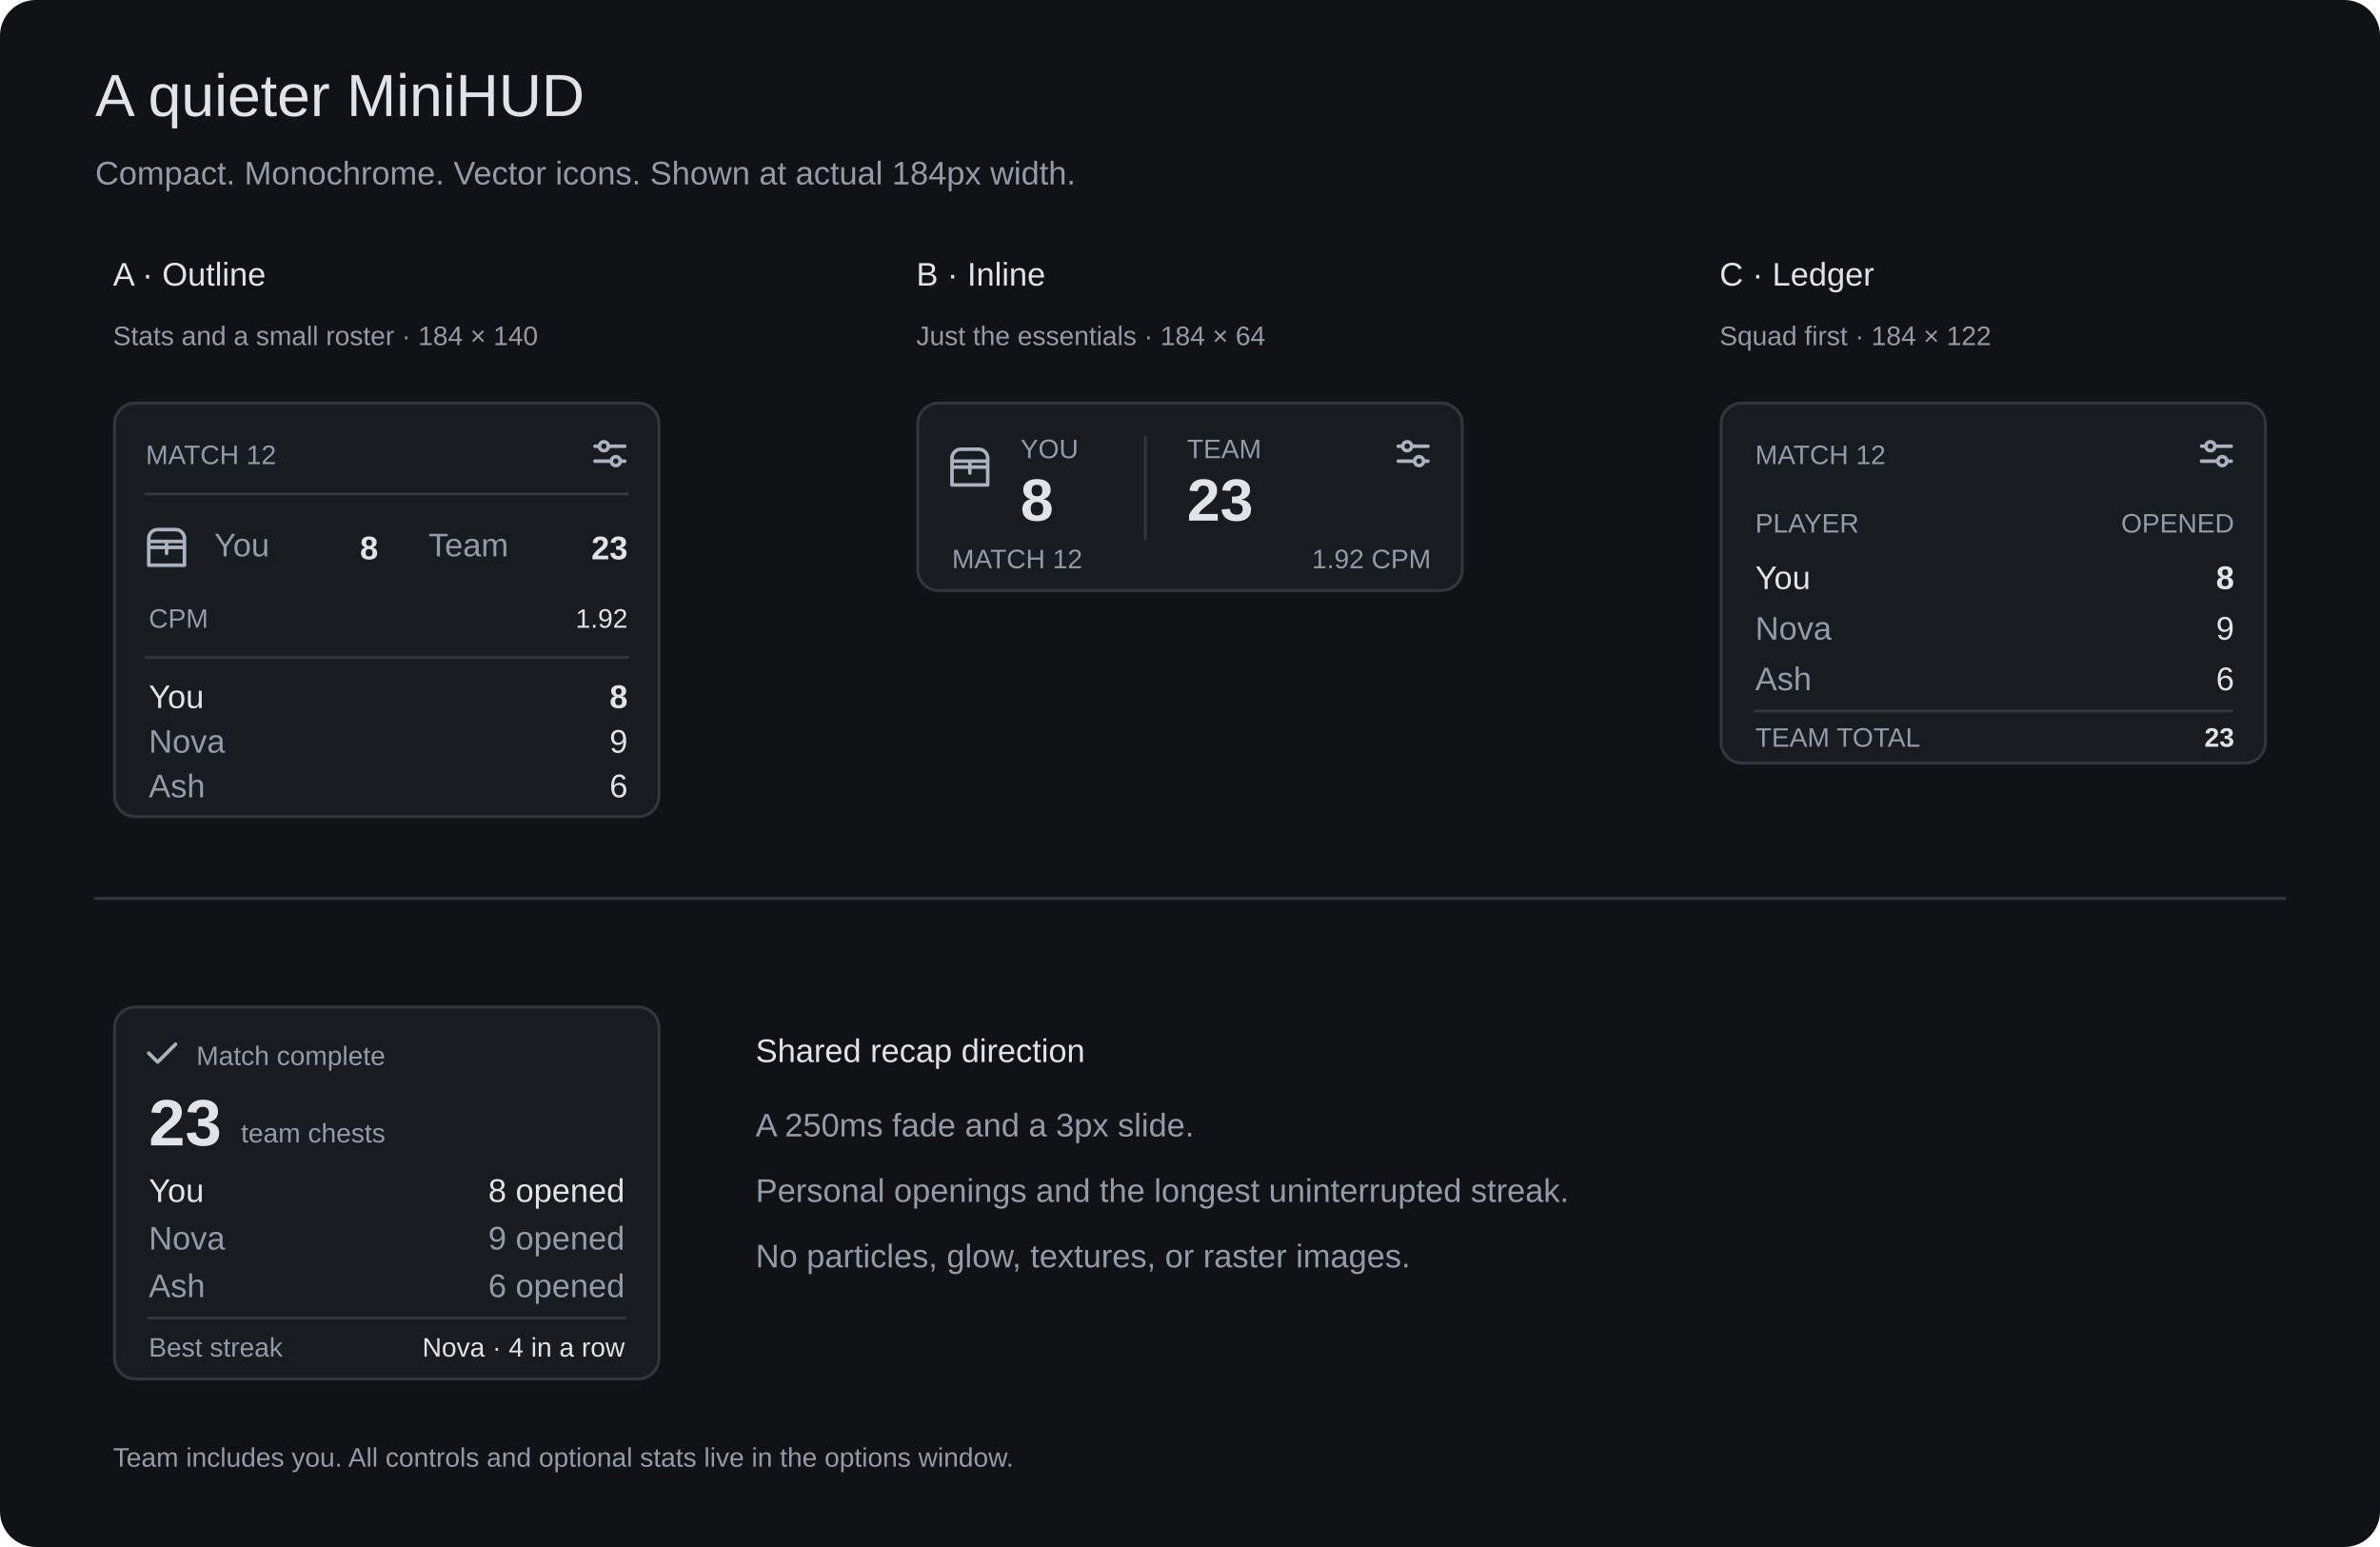
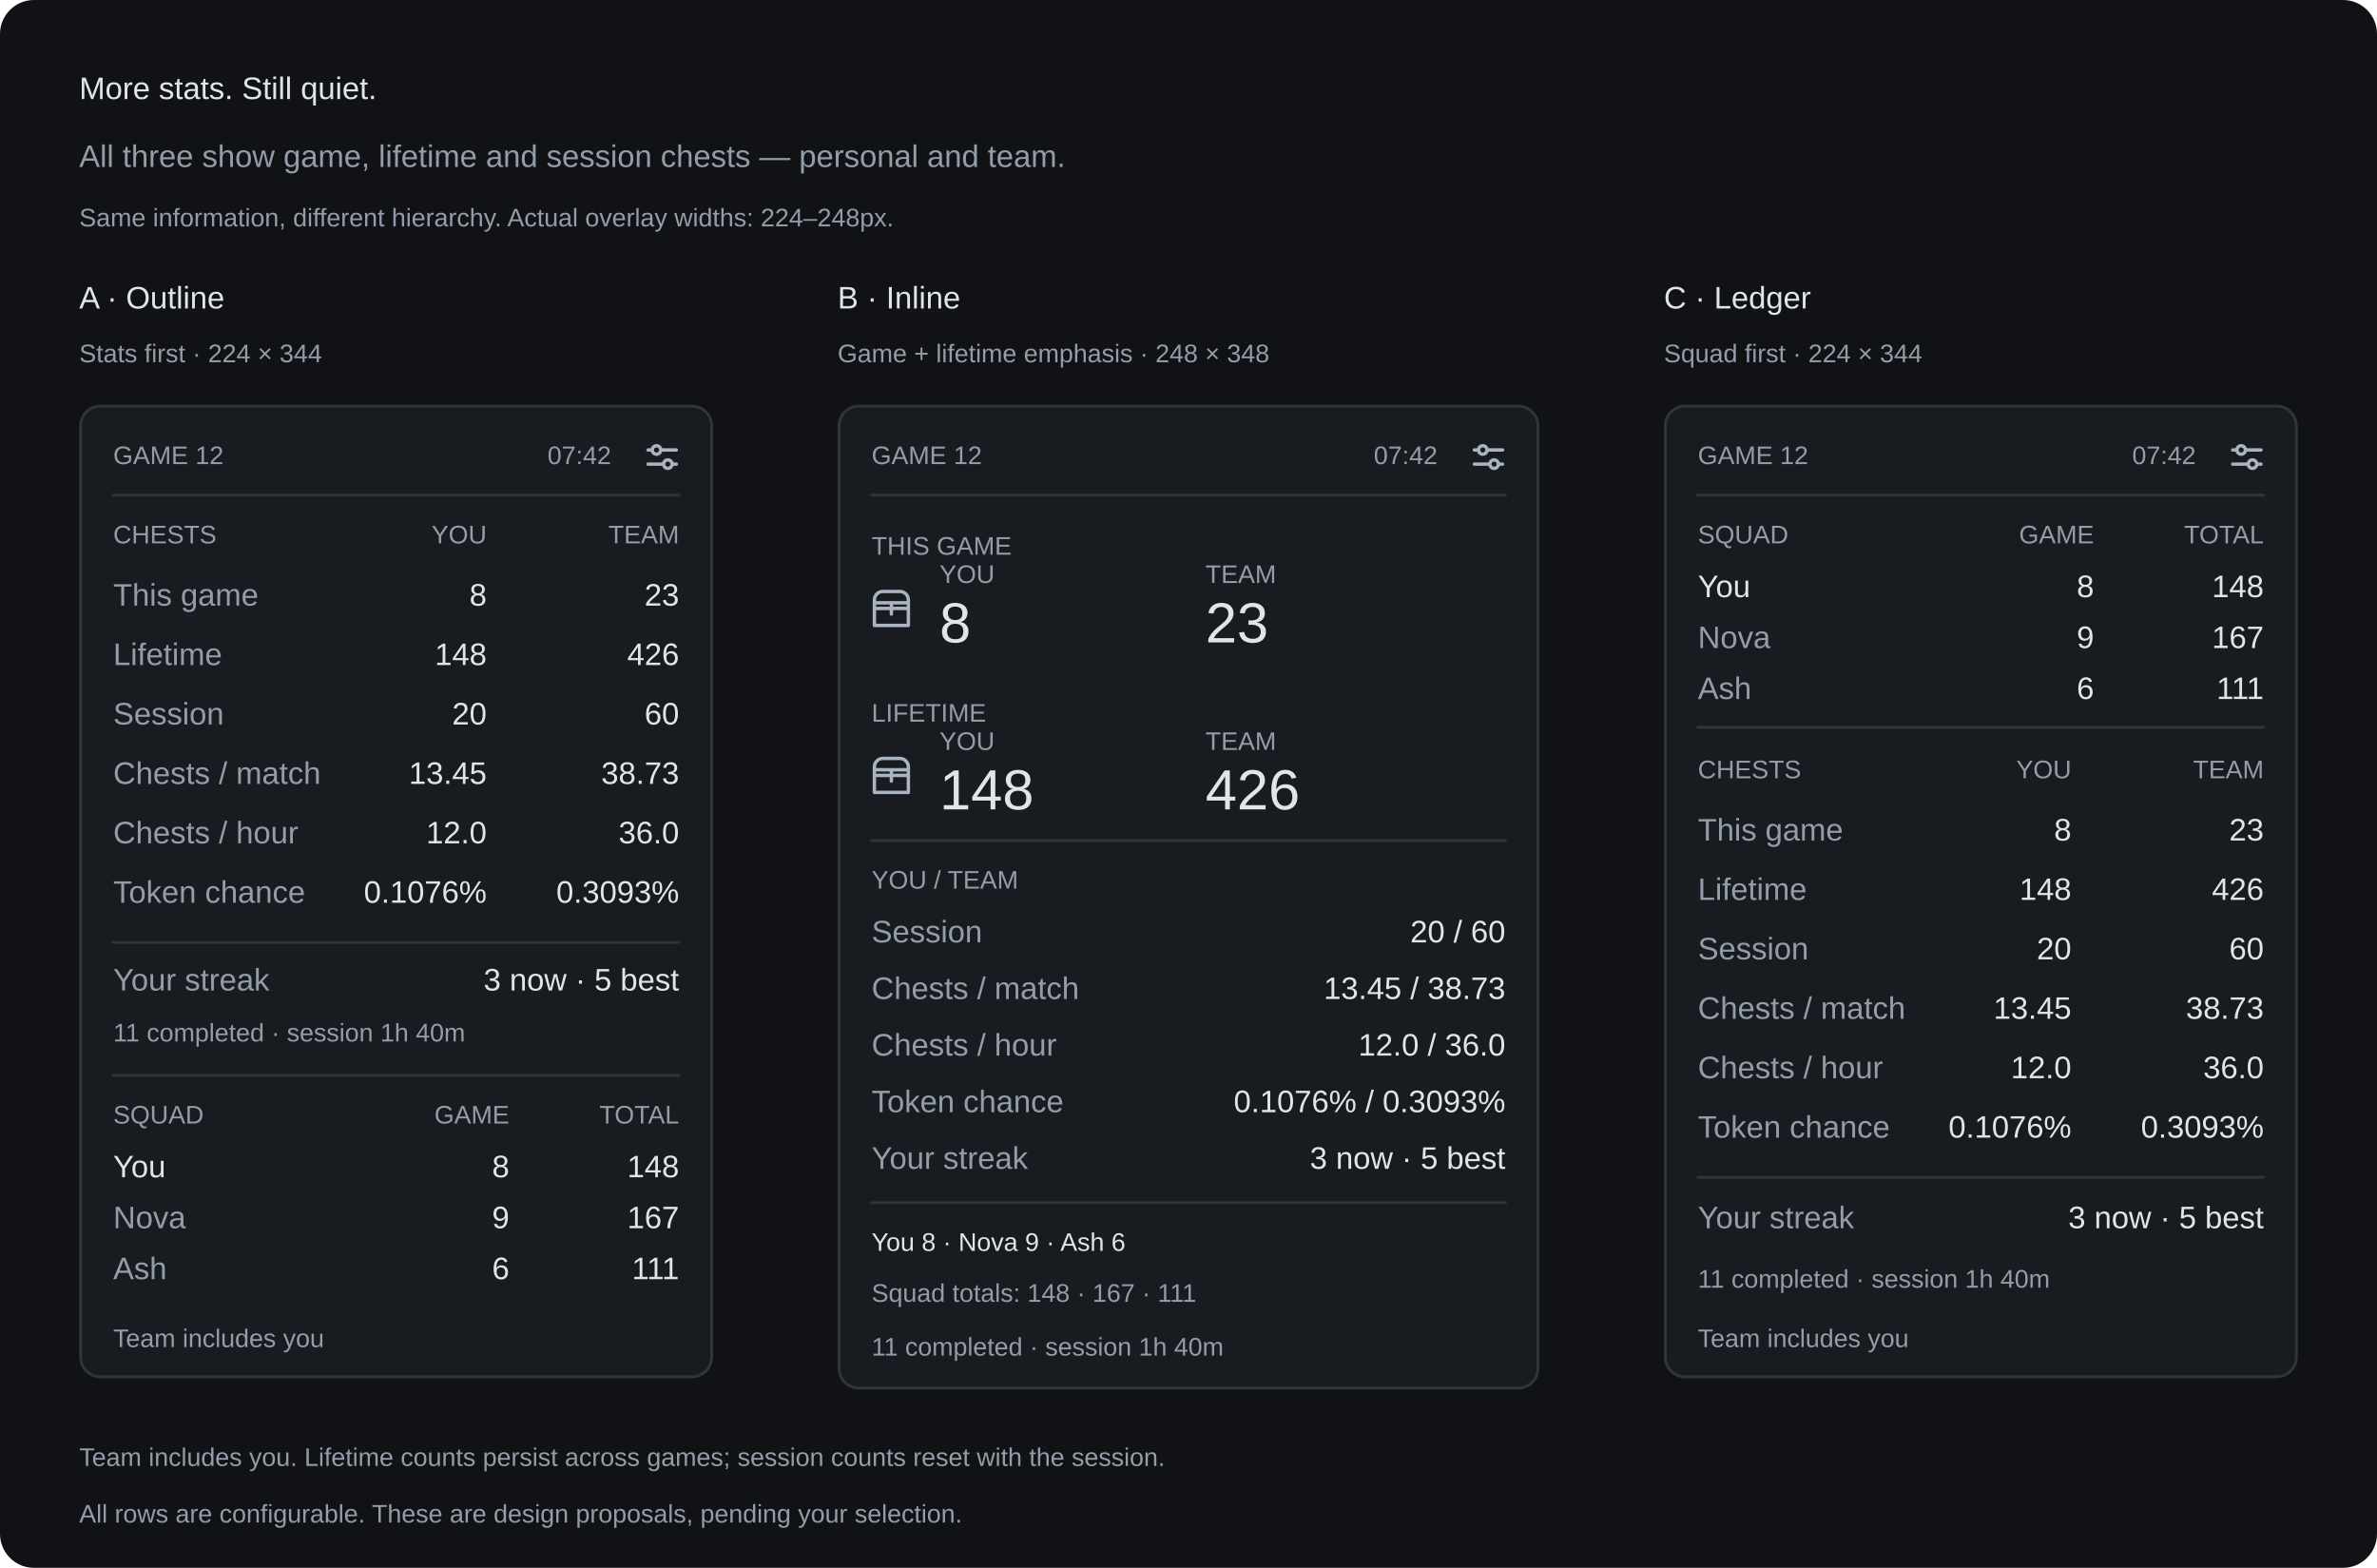
- <svg xmlns="http://www.w3.org/2000/svg" width="800" height="520" viewBox="0 0 800 520" role="img" aria-label="Three compact minimalist SVG MiniHUD concepts">
-   <style>text{font-family:'Segoe UI',Arial,sans-serif;fill:#e0e4e9;font-size:11px}.muted{fill:#929ba7}.num{font-variant-numeric:tabular-nums;font-weight:600}.small{font-size:9px}.line{stroke:#32363e;stroke-width:1;fill:none;stroke-linecap:round;stroke-linejoin:round}.icon{stroke:#aab3bf;stroke-width:1.2;fill:none;stroke-linecap:round;stroke-linejoin:round}</style>
-   <rect width="800" height="520" rx="12" fill="#101216" />
-   <text x="32" y="39" style="font-size:20px;font-weight:500">A quieter MiniHUD</text>
-   <text x="32" y="62" class="muted">Compact. Monochrome. Vector icons. Shown at actual 184px width.</text>
-   <g transform="translate(38 96)">
-     <text y="0">A · Outline</text>
-     <text y="20" class="small muted">Stats and a small roster · 184 × 140</text>
-     <g transform="translate(0 39)">
-       <rect x=".5" y=".5" width="183" height="139" rx="7" fill="#181b20" stroke="#32363e" />
-       <text x="11" y="21" class="small muted">MATCH 12</text>
-       <g class="icon" transform="translate(162 12)">
+ <svg xmlns="http://www.w3.org/2000/svg" width="840" height="554" viewBox="0 0 840 554" role="img" aria-label="Three compact SVG MiniHUD proposals with complete personal and team statistics">
+   <style>text{font:11px 'Segoe UI',Arial,sans-serif;fill:#e1e5eb}.muted{fill:#939da9}.small{font-size:9px}.num{font-variant-numeric:tabular-nums;font-weight:500}.line{stroke:#30353d;stroke-width:1;fill:none;stroke-linecap:round;stroke-linejoin:round}.icon{stroke:#aab4c0;stroke-width:1.2;fill:none;stroke-linecap:round;stroke-linejoin:round}</style>
+   <rect width="840" height="554" rx="12" fill="#101216" />
+   <text x="28" y="35" class="" text-anchor="start">More stats. Still quiet.</text>
+   <text x="28" y="59" class="muted" text-anchor="start">All three show game, lifetime and session chests — personal and team.</text>
+   <text x="28" y="80" class="small muted" text-anchor="start">Same information, different hierarchy. Actual overlay widths: 224–248px.</text>
+   <g transform="translate(28 109)">
+     <text x="0" y="0" class="" text-anchor="start">A · Outline</text>
+     <text x="0" y="19" class="small muted" text-anchor="start">Stats first · 224 × 344</text>
+     <g transform="translate(0 34)">
+       <rect x=".5" y=".5" width="223" height="343" rx="7" fill="#181b20" stroke="#30353d" />
+       <text x="12" y="21" class="small muted" text-anchor="start">GAME 12</text>
+       <text x="188" y="21" class="small muted" text-anchor="end">07:42</text>
+       <g transform="translate(201 13)" class="icon">
        <path d="M0 3h10M0 8h10" />
        <circle cx="3" cy="3" r="1.5" fill="#181b20" />
        <circle cx="7" cy="8" r="1.5" fill="#181b20" />
      </g>
-       <path d="M11 31h162" class="line" />
-       <g transform="translate(11 42)" class="icon">
-         <path d="M1 5h12v8H1zM1 5V4a3 3 0 0 1 3-3h6a3 3 0 0 1 3 3v1M1 7h12M7 5v4" />
-       </g>
-       <text x="34" y="52" class="muted">You</text>
-       <text x="83" y="53" class="num">8</text>
-       <text x="106" y="52" class="muted">Team</text>
-       <text x="173" y="53" text-anchor="end" class="num">23</text>
-       <text x="12" y="76" class="small muted">CPM</text>
-       <text x="173" y="76" text-anchor="end" class="small">1.92</text>
-       <path d="M11 86h162" class="line" />
-       <text x="12" y="103">You</text>
-       <text x="173" y="103" text-anchor="end" class="num">8</text>
-       <text x="12" y="118" class="muted">Nova</text>
-       <text x="173" y="118" text-anchor="end">9</text>
-       <text x="12" y="133" class="muted">Ash</text>
-       <text x="173" y="133" text-anchor="end">6</text>
+       <path d="M12 32H212" class="line" />
+       <text x="12" y="49" class="small muted" text-anchor="start">CHESTS</text>
+       <text x="144" y="49" class="small muted" text-anchor="end">YOU</text>
+       <text x="212" y="49" class="small muted" text-anchor="end">TEAM</text>
+       <text x="12" y="71" class="muted" text-anchor="start">This game</text>
+       <text x="144" y="71" class="num" text-anchor="end">8</text>
+       <text x="212" y="71" class="num" text-anchor="end">23</text>
+       <text x="12" y="92" class="muted" text-anchor="start">Lifetime</text>
+       <text x="144" y="92" class="num" text-anchor="end">148</text>
+       <text x="212" y="92" class="num" text-anchor="end">426</text>
+       <text x="12" y="113" class="muted" text-anchor="start">Session</text>
+       <text x="144" y="113" class="num" text-anchor="end">20</text>
+       <text x="212" y="113" class="num" text-anchor="end">60</text>
+       <text x="12" y="134" class="muted" text-anchor="start">Chests / match</text>
+       <text x="144" y="134" class="num" text-anchor="end">13.45</text>
+       <text x="212" y="134" class="num" text-anchor="end">38.73</text>
+       <text x="12" y="155" class="muted" text-anchor="start">Chests / hour</text>
+       <text x="144" y="155" class="num" text-anchor="end">12.0</text>
+       <text x="212" y="155" class="num" text-anchor="end">36.0</text>
+       <text x="12" y="176" class="muted" text-anchor="start">Token chance</text>
+       <text x="144" y="176" class="num" text-anchor="end">0.1076%</text>
+       <text x="212" y="176" class="num" text-anchor="end">0.3093%</text>
+       <path d="M12 190H212" class="line" />
+       <text x="12" y="207" class="muted" text-anchor="start">Your streak</text>
+       <text x="212" y="207" class="num" text-anchor="end">3 now · 5 best</text>
+       <text x="12" y="225" class="small muted" text-anchor="start">11 completed · session 1h 40m</text>
+       <path d="M12 237H212" class="line" />
+       <text x="12" y="254" class="small muted" text-anchor="start">SQUAD</text>
+       <text x="152" y="254" class="small muted" text-anchor="end">GAME</text>
+       <text x="212" y="254" class="small muted" text-anchor="end">TOTAL</text>
+       <text x="12" y="273" class="" text-anchor="start">You</text>
+       <text x="152" y="273" class="num" text-anchor="end">8</text>
+       <text x="212" y="273" class="num" text-anchor="end">148</text>
+       <text x="12" y="291" class="muted" text-anchor="start">Nova</text>
+       <text x="152" y="291" class="num" text-anchor="end">9</text>
+       <text x="212" y="291" class="num" text-anchor="end">167</text>
+       <text x="12" y="309" class="muted" text-anchor="start">Ash</text>
+       <text x="152" y="309" class="num" text-anchor="end">6</text>
+       <text x="212" y="309" class="num" text-anchor="end">111</text>
+       <text x="12" y="333" class="small muted" text-anchor="start">Team includes you</text>
    </g>
  </g>
-   <g transform="translate(308 96)">
-     <text y="0">B · Inline</text>
-     <text y="20" class="small muted">Just the essentials · 184 × 64</text>
-     <g transform="translate(0 39)">
-       <rect x=".5" y=".5" width="183" height="63" rx="7" fill="#181b20" stroke="#32363e" />
-       <g transform="translate(11 15)" class="icon">
-         <path d="M1 5h12v8H1zM1 5V4a3 3 0 0 1 3-3h6a3 3 0 0 1 3 3v1M1 7h12M7 5v4" />
-       </g>
-       <text x="35" y="19" class="small muted">YOU</text>
-       <text x="35" y="40" font-size="20" class="num" style="font-size:20px">8</text>
-       <path d="M77 12v34" class="line" />
-       <text x="91" y="19" class="small muted">TEAM</text>
-       <text x="91" y="40" class="num" style="font-size:20px">23</text>
-       <g class="icon" transform="translate(162 12)">
+   <g transform="translate(296 109)">
+     <text x="0" y="0" class="" text-anchor="start">B · Inline</text>
+     <text x="0" y="19" class="small muted" text-anchor="start">Game + lifetime emphasis · 248 × 348</text>
+     <g transform="translate(0 34)">
+       <rect x=".5" y=".5" width="247" height="347" rx="7" fill="#181b20" stroke="#30353d" />
+       <text x="12" y="21" class="small muted" text-anchor="start">GAME 12</text>
+       <text x="212" y="21" class="small muted" text-anchor="end">07:42</text>
+       <g transform="translate(225 13)" class="icon">
        <path d="M0 3h10M0 8h10" />
        <circle cx="3" cy="3" r="1.5" fill="#181b20" />
        <circle cx="7" cy="8" r="1.5" fill="#181b20" />
      </g>
-       <text x="12" y="56" class="small muted">MATCH 12</text>
-       <text x="173" y="56" text-anchor="end" class="small muted">1.92 CPM</text>
+       <path d="M12 32H236" class="line" />
+       <text x="12" y="53" class="small muted" text-anchor="start">THIS GAME</text>
+       <g transform="translate(12 65)" class="icon">
+         <path d="M1 5h12v8H1zM1 5V4a3 3 0 0 1 3-3h6a3 3 0 0 1 3 3v1M1 7h12M7 5v4" />
+       </g>
+       <text x="36" y="63" class="small muted" text-anchor="start">YOU</text>
+       <text x="130" y="63" class="small muted" text-anchor="start">TEAM</text>
+       <text x="36" y="84" class="num" style="font-size:20px">8</text>
+       <text x="130" y="84" class="num" style="font-size:20px">23</text>
+       <text x="12" y="112" class="small muted" text-anchor="start">LIFETIME</text>
+       <g transform="translate(12 124)" class="icon">
+         <path d="M1 5h12v8H1zM1 5V4a3 3 0 0 1 3-3h6a3 3 0 0 1 3 3v1M1 7h12M7 5v4" />
+       </g>
+       <text x="36" y="122" class="small muted" text-anchor="start">YOU</text>
+       <text x="130" y="122" class="small muted" text-anchor="start">TEAM</text>
+       <text x="36" y="143" class="num" style="font-size:20px">148</text>
+       <text x="130" y="143" class="num" style="font-size:20px">426</text>
+       <path d="M12 154H236" class="line" />
+       <text x="12" y="171" class="small muted" text-anchor="start">YOU / TEAM</text>
+       <text x="12" y="190" class="muted" text-anchor="start">Session</text>
+       <text x="236" y="190" class="num" text-anchor="end">20 / 60</text>
+       <text x="12" y="210" class="muted" text-anchor="start">Chests / match</text>
+       <text x="236" y="210" class="num" text-anchor="end">13.45 / 38.73</text>
+       <text x="12" y="230" class="muted" text-anchor="start">Chests / hour</text>
+       <text x="236" y="230" class="num" text-anchor="end">12.0 / 36.0</text>
+       <text x="12" y="250" class="muted" text-anchor="start">Token chance</text>
+       <text x="236" y="250" class="num" text-anchor="end">0.1076% / 0.3093%</text>
+       <text x="12" y="270" class="muted" text-anchor="start">Your streak</text>
+       <text x="236" y="270" class="num" text-anchor="end">3 now · 5 best</text>
+       <path d="M12 282H236" class="line" />
+       <text x="12" y="299" class="small" text-anchor="start">You 8 · Nova 9 · Ash 6</text>
+       <text x="12" y="317" class="small muted" text-anchor="start">Squad totals: 148 · 167 · 111</text>
+       <text x="12" y="336" class="small muted" text-anchor="start">11 completed · session 1h 40m</text>
    </g>
  </g>
-   <g transform="translate(578 96)">
-     <text y="0">C · Ledger</text>
-     <text y="20" class="small muted">Squad first · 184 × 122</text>
-     <g transform="translate(0 39)">
-       <rect x=".5" y=".5" width="183" height="121" rx="7" fill="#181b20" stroke="#32363e" />
-       <text x="12" y="21" class="small muted">MATCH 12</text>
-       <g class="icon" transform="translate(162 12)">
+   <g transform="translate(588 109)">
+     <text x="0" y="0" class="" text-anchor="start">C · Ledger</text>
+     <text x="0" y="19" class="small muted" text-anchor="start">Squad first · 224 × 344</text>
+     <g transform="translate(0 34)">
+       <rect x=".5" y=".5" width="223" height="343" rx="7" fill="#181b20" stroke="#30353d" />
+       <text x="12" y="21" class="small muted" text-anchor="start">GAME 12</text>
+       <text x="188" y="21" class="small muted" text-anchor="end">07:42</text>
+       <g transform="translate(201 13)" class="icon">
        <path d="M0 3h10M0 8h10" />
        <circle cx="3" cy="3" r="1.5" fill="#181b20" />
        <circle cx="7" cy="8" r="1.5" fill="#181b20" />
      </g>
-       <text x="12" y="44" class="small muted">PLAYER</text>
-       <text x="173" y="44" text-anchor="end" class="small muted">OPENED</text>
-       <text x="12" y="63">You</text>
-       <text x="173" y="63" text-anchor="end" class="num">8</text>
-       <text x="12" y="80" class="muted">Nova</text>
-       <text x="173" y="80" text-anchor="end">9</text>
-       <text x="12" y="97" class="muted">Ash</text>
-       <text x="173" y="97" text-anchor="end">6</text>
-       <path d="M12 104h160" class="line" />
-       <text x="12" y="116" class="small muted">TEAM TOTAL</text>
-       <text x="173" y="116" text-anchor="end" class="small num">23</text>
+       <path d="M12 32H212" class="line" />
+       <text x="12" y="49" class="small muted" text-anchor="start">SQUAD</text>
+       <text x="152" y="49" class="small muted" text-anchor="end">GAME</text>
+       <text x="212" y="49" class="small muted" text-anchor="end">TOTAL</text>
+       <text x="12" y="68" class="" text-anchor="start">You</text>
+       <text x="152" y="68" class="num" text-anchor="end">8</text>
+       <text x="212" y="68" class="num" text-anchor="end">148</text>
+       <text x="12" y="86" class="muted" text-anchor="start">Nova</text>
+       <text x="152" y="86" class="num" text-anchor="end">9</text>
+       <text x="212" y="86" class="num" text-anchor="end">167</text>
+       <text x="12" y="104" class="muted" text-anchor="start">Ash</text>
+       <text x="152" y="104" class="num" text-anchor="end">6</text>
+       <text x="212" y="104" class="num" text-anchor="end">111</text>
+       <path d="M12 114H212" class="line" />
+       <text x="12" y="132" class="small muted" text-anchor="start">CHESTS</text>
+       <text x="144" y="132" class="small muted" text-anchor="end">YOU</text>
+       <text x="212" y="132" class="small muted" text-anchor="end">TEAM</text>
+       <text x="12" y="154" class="muted" text-anchor="start">This game</text>
+       <text x="144" y="154" class="num" text-anchor="end">8</text>
+       <text x="212" y="154" class="num" text-anchor="end">23</text>
+       <text x="12" y="175" class="muted" text-anchor="start">Lifetime</text>
+       <text x="144" y="175" class="num" text-anchor="end">148</text>
+       <text x="212" y="175" class="num" text-anchor="end">426</text>
+       <text x="12" y="196" class="muted" text-anchor="start">Session</text>
+       <text x="144" y="196" class="num" text-anchor="end">20</text>
+       <text x="212" y="196" class="num" text-anchor="end">60</text>
+       <text x="12" y="217" class="muted" text-anchor="start">Chests / match</text>
+       <text x="144" y="217" class="num" text-anchor="end">13.45</text>
+       <text x="212" y="217" class="num" text-anchor="end">38.73</text>
+       <text x="12" y="238" class="muted" text-anchor="start">Chests / hour</text>
+       <text x="144" y="238" class="num" text-anchor="end">12.0</text>
+       <text x="212" y="238" class="num" text-anchor="end">36.0</text>
+       <text x="12" y="259" class="muted" text-anchor="start">Token chance</text>
+       <text x="144" y="259" class="num" text-anchor="end">0.1076%</text>
+       <text x="212" y="259" class="num" text-anchor="end">0.3093%</text>
+       <path d="M12 273H212" class="line" />
+       <text x="12" y="291" class="muted" text-anchor="start">Your streak</text>
+       <text x="212" y="291" class="num" text-anchor="end">3 now · 5 best</text>
+       <text x="12" y="312" class="small muted" text-anchor="start">11 completed · session 1h 40m</text>
+       <text x="12" y="333" class="small muted" text-anchor="start">Team includes you</text>
    </g>
  </g>
-   <path d="M32 302h736" class="line" />
-   <g transform="translate(38 338)">
-     <rect x=".5" y=".5" width="183" height="125" rx="7" fill="#181b20" stroke="#32363e" />
-     <g class="icon" transform="translate(12 12)">
-       <path d="M0 4l3 3 6-6" />
-     </g>
-     <text x="28" y="20" class="small muted">Match complete</text>
-     <text x="12" y="47" class="num" style="font-size:22px">23</text>
-     <text x="43" y="46" class="small muted">team chests</text>
-     <text x="12" y="66">You</text>
-     <text x="172" y="66" text-anchor="end">8 opened</text>
-     <text x="12" y="82" class="muted">Nova</text>
-     <text x="172" y="82" text-anchor="end" class="muted">9 opened</text>
-     <text x="12" y="98" class="muted">Ash</text>
-     <text x="172" y="98" text-anchor="end" class="muted">6 opened</text>
-     <path d="M12 105h160" class="line" />
-     <text x="12" y="118" class="small muted">Best streak</text>
-     <text x="172" y="118" text-anchor="end" class="small">Nova · 4 in a row</text>
-   </g>
-   <text x="254" y="357">Shared recap direction</text>
-   <text x="254" y="382" class="muted">A 250ms fade and a 3px slide.</text>
-   <text x="254" y="404" class="muted">Personal openings and the longest uninterrupted streak.</text>
-   <text x="254" y="426" class="muted">No particles, glow, textures, or raster images.</text>
-   <text x="38" y="493" class="small muted">Team includes you. All controls and optional stats live in the options window.</text>
+   <text x="28" y="518" class="small muted" text-anchor="start">Team includes you. Lifetime counts persist across games; session counts reset with the session.</text>
+   <text x="28" y="538" class="small muted" text-anchor="start">All rows are configurable. These are design proposals, pending your selection.</text>
</svg>
